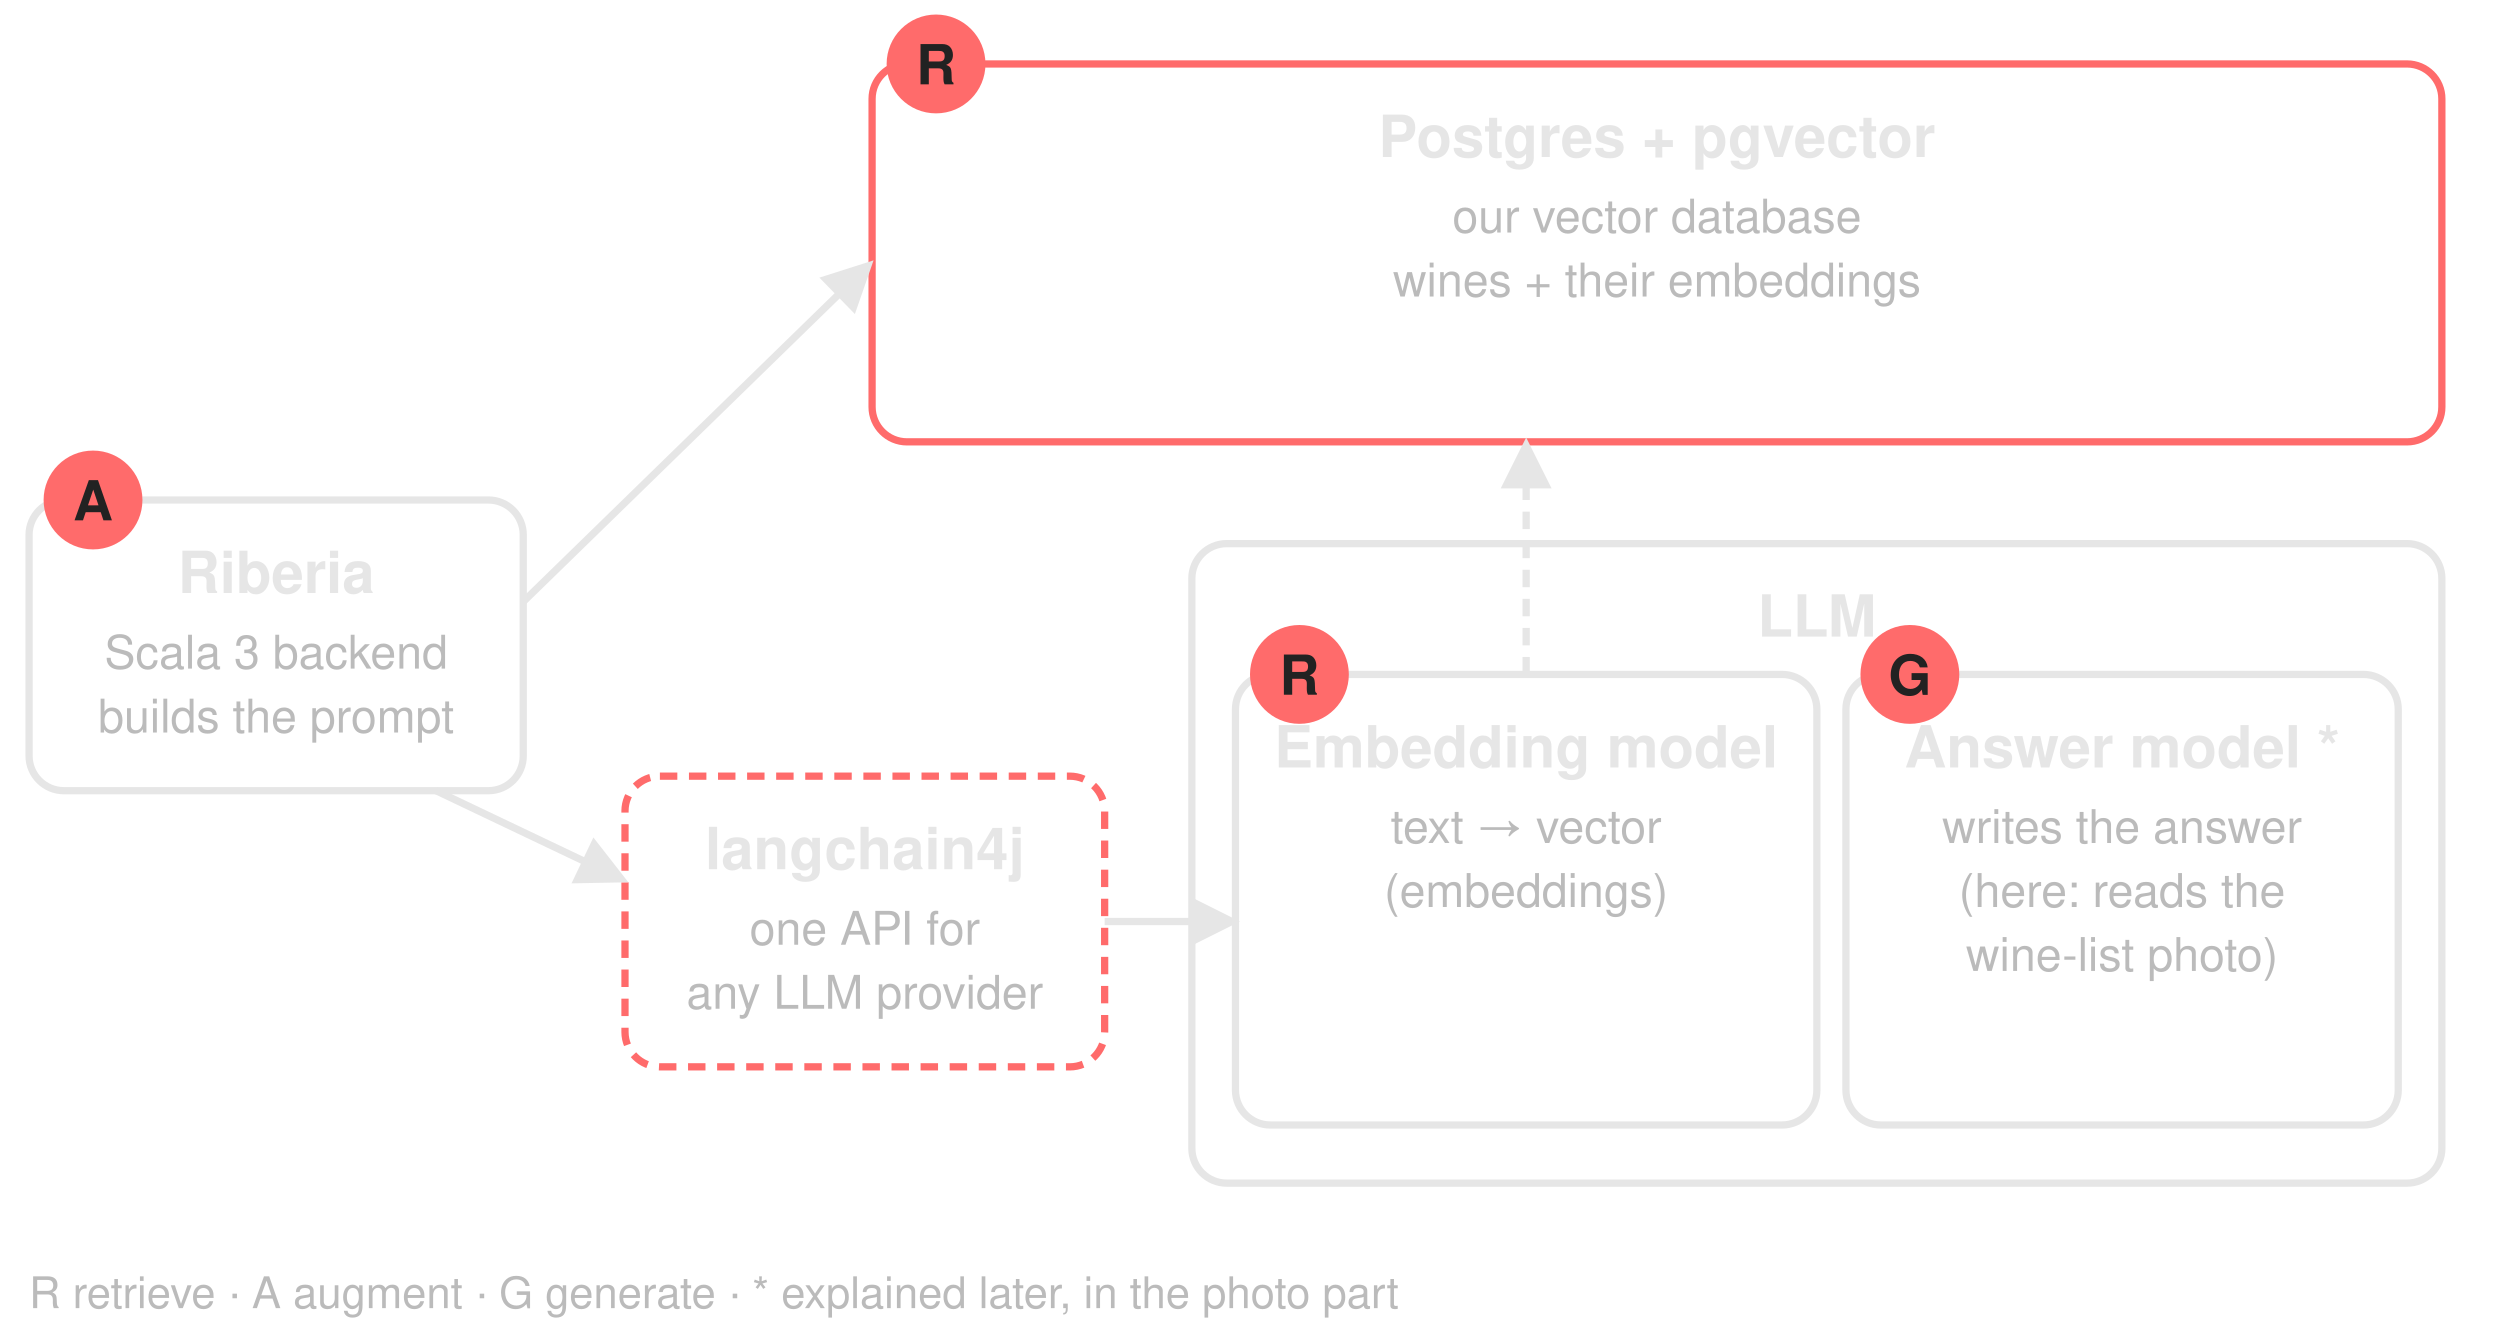
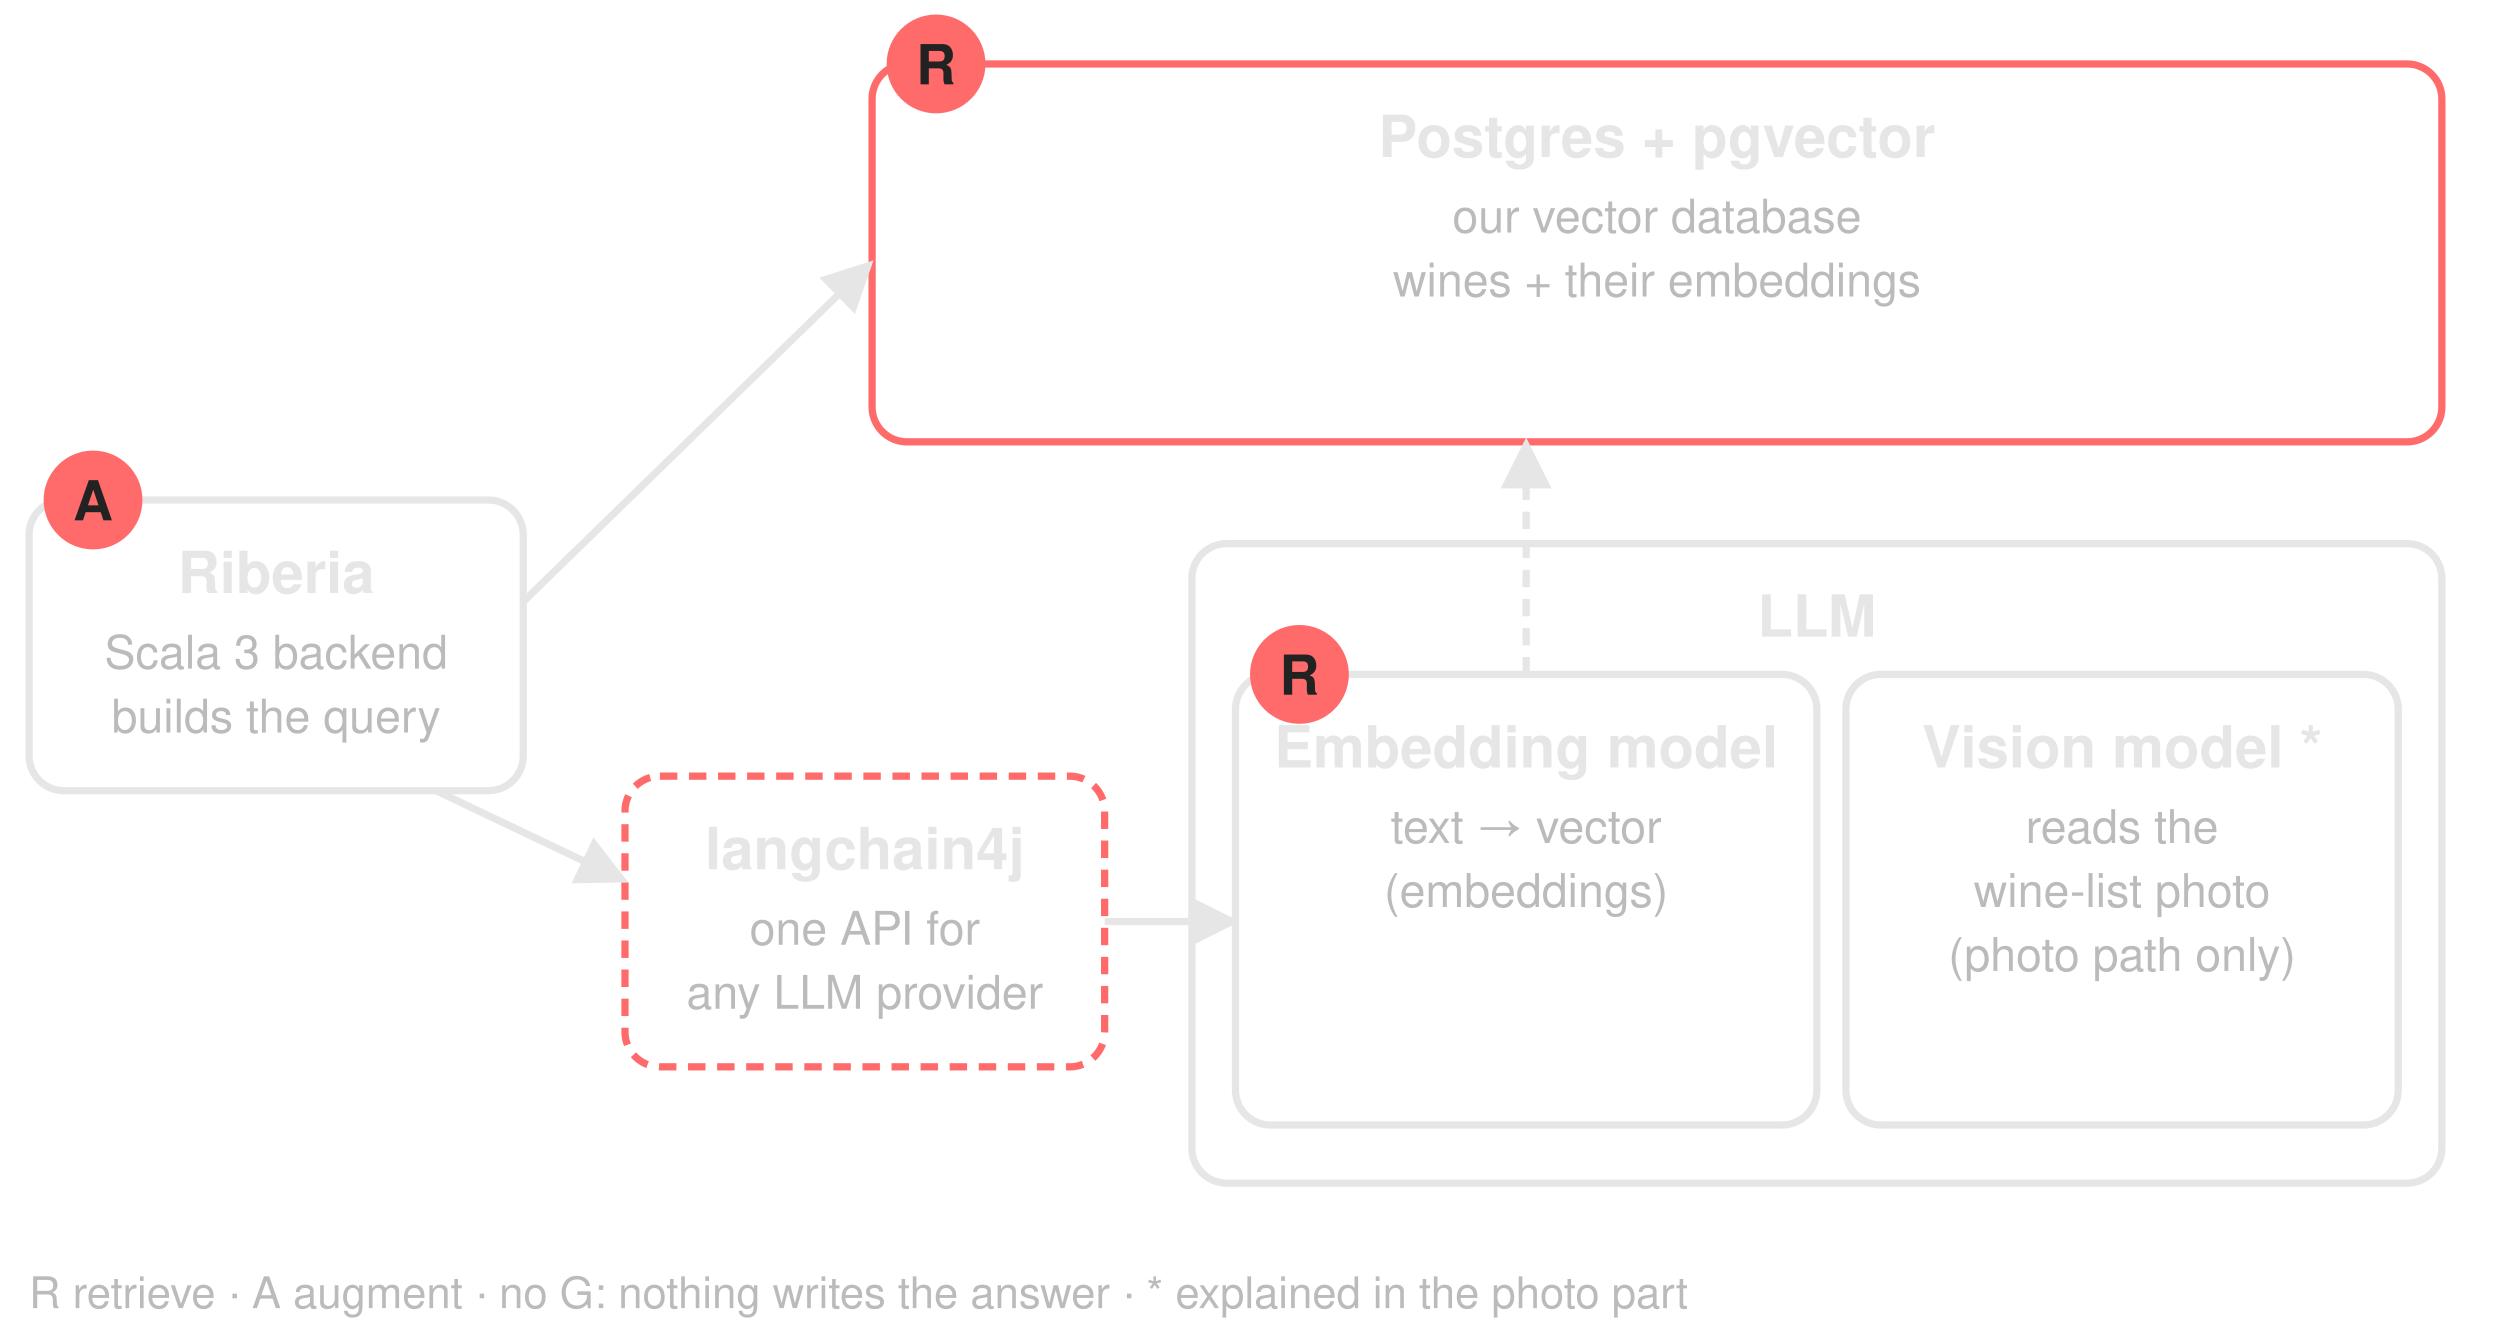
<svg xmlns="http://www.w3.org/2000/svg" viewBox="0 0 860 460" width="860" height="460" font-family="Helvetica, Arial, sans-serif">
  <defs>
    <marker id="a0" viewBox="0 0 10 10" refX="8" refY="5" markerWidth="7" markerHeight="7" orient="auto">
      <path d="M0,0 L10,5 L0,10 z" fill="#e6e6e6" />
    </marker>
    <marker id="a1" viewBox="0 0 10 10" refX="8" refY="5" markerWidth="7" markerHeight="7" orient="auto">
      <path d="M0,0 L10,5 L0,10 z" fill="#ff6b6b" />
    </marker>
  </defs>
  <g transform="translate(0,22)">
    <rect x="10" y="150" width="170" height="100" rx="12" fill="none" stroke="#e6e6e6" stroke-width="2.5" />
    <text x="95.0" y="182" fill="#e6e6e6" font-size="20" text-anchor="middle" font-weight="bold">Riberia</text>
    <text x="95.0" y="208" fill="#bbb" font-size="16" text-anchor="middle">Scala 3 backend</text>
-     <text x="95.0" y="230" fill="#bbb" font-size="16" text-anchor="middle">builds the prompt</text>
+     <text x="95.0" y="230" fill="#bbb" font-size="16" text-anchor="middle">builds the query</text>
    <rect x="300" y="0" width="540" height="130" rx="12" fill="none" stroke="#ff6b6b" stroke-width="2.5" />
    <text x="570.0" y="32" fill="#e6e6e6" font-size="20" text-anchor="middle" font-weight="bold">Postgres + pgvector</text>
    <text x="570.0" y="58" fill="#bbb" font-size="16" text-anchor="middle">our vector database</text>
    <text x="570.0" y="80" fill="#bbb" font-size="16" text-anchor="middle">wines + their embeddings</text>
    <rect x="215" y="245" width="165" height="100" rx="12" fill="none" stroke="#ff6b6b" stroke-width="2.5" stroke-dasharray="6 4" />
    <text x="297.5" y="277" fill="#e6e6e6" font-size="20" text-anchor="middle" font-weight="bold">langchain4j</text>
    <text x="297.5" y="303" fill="#bbb" font-size="16" text-anchor="middle">one API for</text>
    <text x="297.5" y="325" fill="#bbb" font-size="16" text-anchor="middle">any LLM provider</text>
    <rect x="410" y="165" width="430" height="220" rx="12" fill="none" stroke="#e6e6e6" stroke-width="2.5" />
    <text x="625.0" y="197" fill="#e6e6e6" font-size="20" text-anchor="middle" font-weight="bold">LLM</text>
    <rect x="425" y="210" width="200" height="155" rx="12" fill="none" stroke="#e6e6e6" stroke-width="2.5" />
    <text x="525.0" y="242" fill="#e6e6e6" font-size="20" text-anchor="middle" font-weight="bold">Embedding model</text>
    <text x="525.0" y="268" fill="#bbb" font-size="16" text-anchor="middle">text → vector</text>
    <text x="525.0" y="290" fill="#bbb" font-size="16" text-anchor="middle">(embeddings)</text>
    <rect x="635" y="210" width="190" height="155" rx="12" fill="none" stroke="#e6e6e6" stroke-width="2.5" />
-     <text x="730.0" y="242" fill="#e6e6e6" font-size="20" text-anchor="middle" font-weight="bold">Answer model *</text>
-     <text x="730.0" y="268" fill="#bbb" font-size="16" text-anchor="middle">writes the answer</text>
-     <text x="730.0" y="290" fill="#bbb" font-size="16" text-anchor="middle">(here: reads the</text>
-     <text x="730.0" y="312" fill="#bbb" font-size="16" text-anchor="middle">wine-list photo)</text>
+     <text x="730.0" y="242" fill="#e6e6e6" font-size="20" text-anchor="middle" font-weight="bold">Vision model *</text>
+     <text x="730.0" y="268" fill="#bbb" font-size="16" text-anchor="middle">reads the</text>
+     <text x="730.0" y="290" fill="#bbb" font-size="16" text-anchor="middle">wine-list photo</text>
+     <text x="730.0" y="312" fill="#bbb" font-size="16" text-anchor="middle">(photo path only)</text>
    <line x1="180" y1="185" x2="298" y2="70" stroke="#e6e6e6" stroke-width="2.5" marker-end="url(#a0)" />
    <line x1="150" y1="250" x2="213" y2="280" stroke="#e6e6e6" stroke-width="2.5" marker-end="url(#a0)" />
    <line x1="380" y1="295" x2="423" y2="295" stroke="#e6e6e6" stroke-width="2.5" marker-end="url(#a0)" />
    <line x1="525" y1="210" x2="525" y2="132" stroke="#e6e6e6" stroke-width="2.5" stroke-dasharray="6 4" marker-end="url(#a0)" />
    <circle cx="32" cy="150" r="17" fill="#ff6b6b" />
    <text x="32" y="157" fill="#222" font-size="19" text-anchor="middle" font-weight="bold">A</text>
    <circle cx="322" cy="0" r="17" fill="#ff6b6b" />
    <text x="322" y="7" fill="#222" font-size="19" text-anchor="middle" font-weight="bold">R</text>
    <circle cx="447" cy="210" r="17" fill="#ff6b6b" />
    <text x="447" y="217" fill="#222" font-size="19" text-anchor="middle" font-weight="bold">R</text>
-     <circle cx="657" cy="210" r="17" fill="#ff6b6b" />
-     <text x="657" y="217" fill="#222" font-size="19" text-anchor="middle" font-weight="bold">G</text>
  </g>
-   <text x="10" y="450" fill="#bbb" font-size="15" text-anchor="start">R retrieve · A augment · G generate · * explained later, in the photo part</text>
+   <text x="10" y="450" fill="#bbb" font-size="15" text-anchor="start">R retrieve · A augment · no G: nothing writes the answer · * explained in the photo part</text>
</svg>
